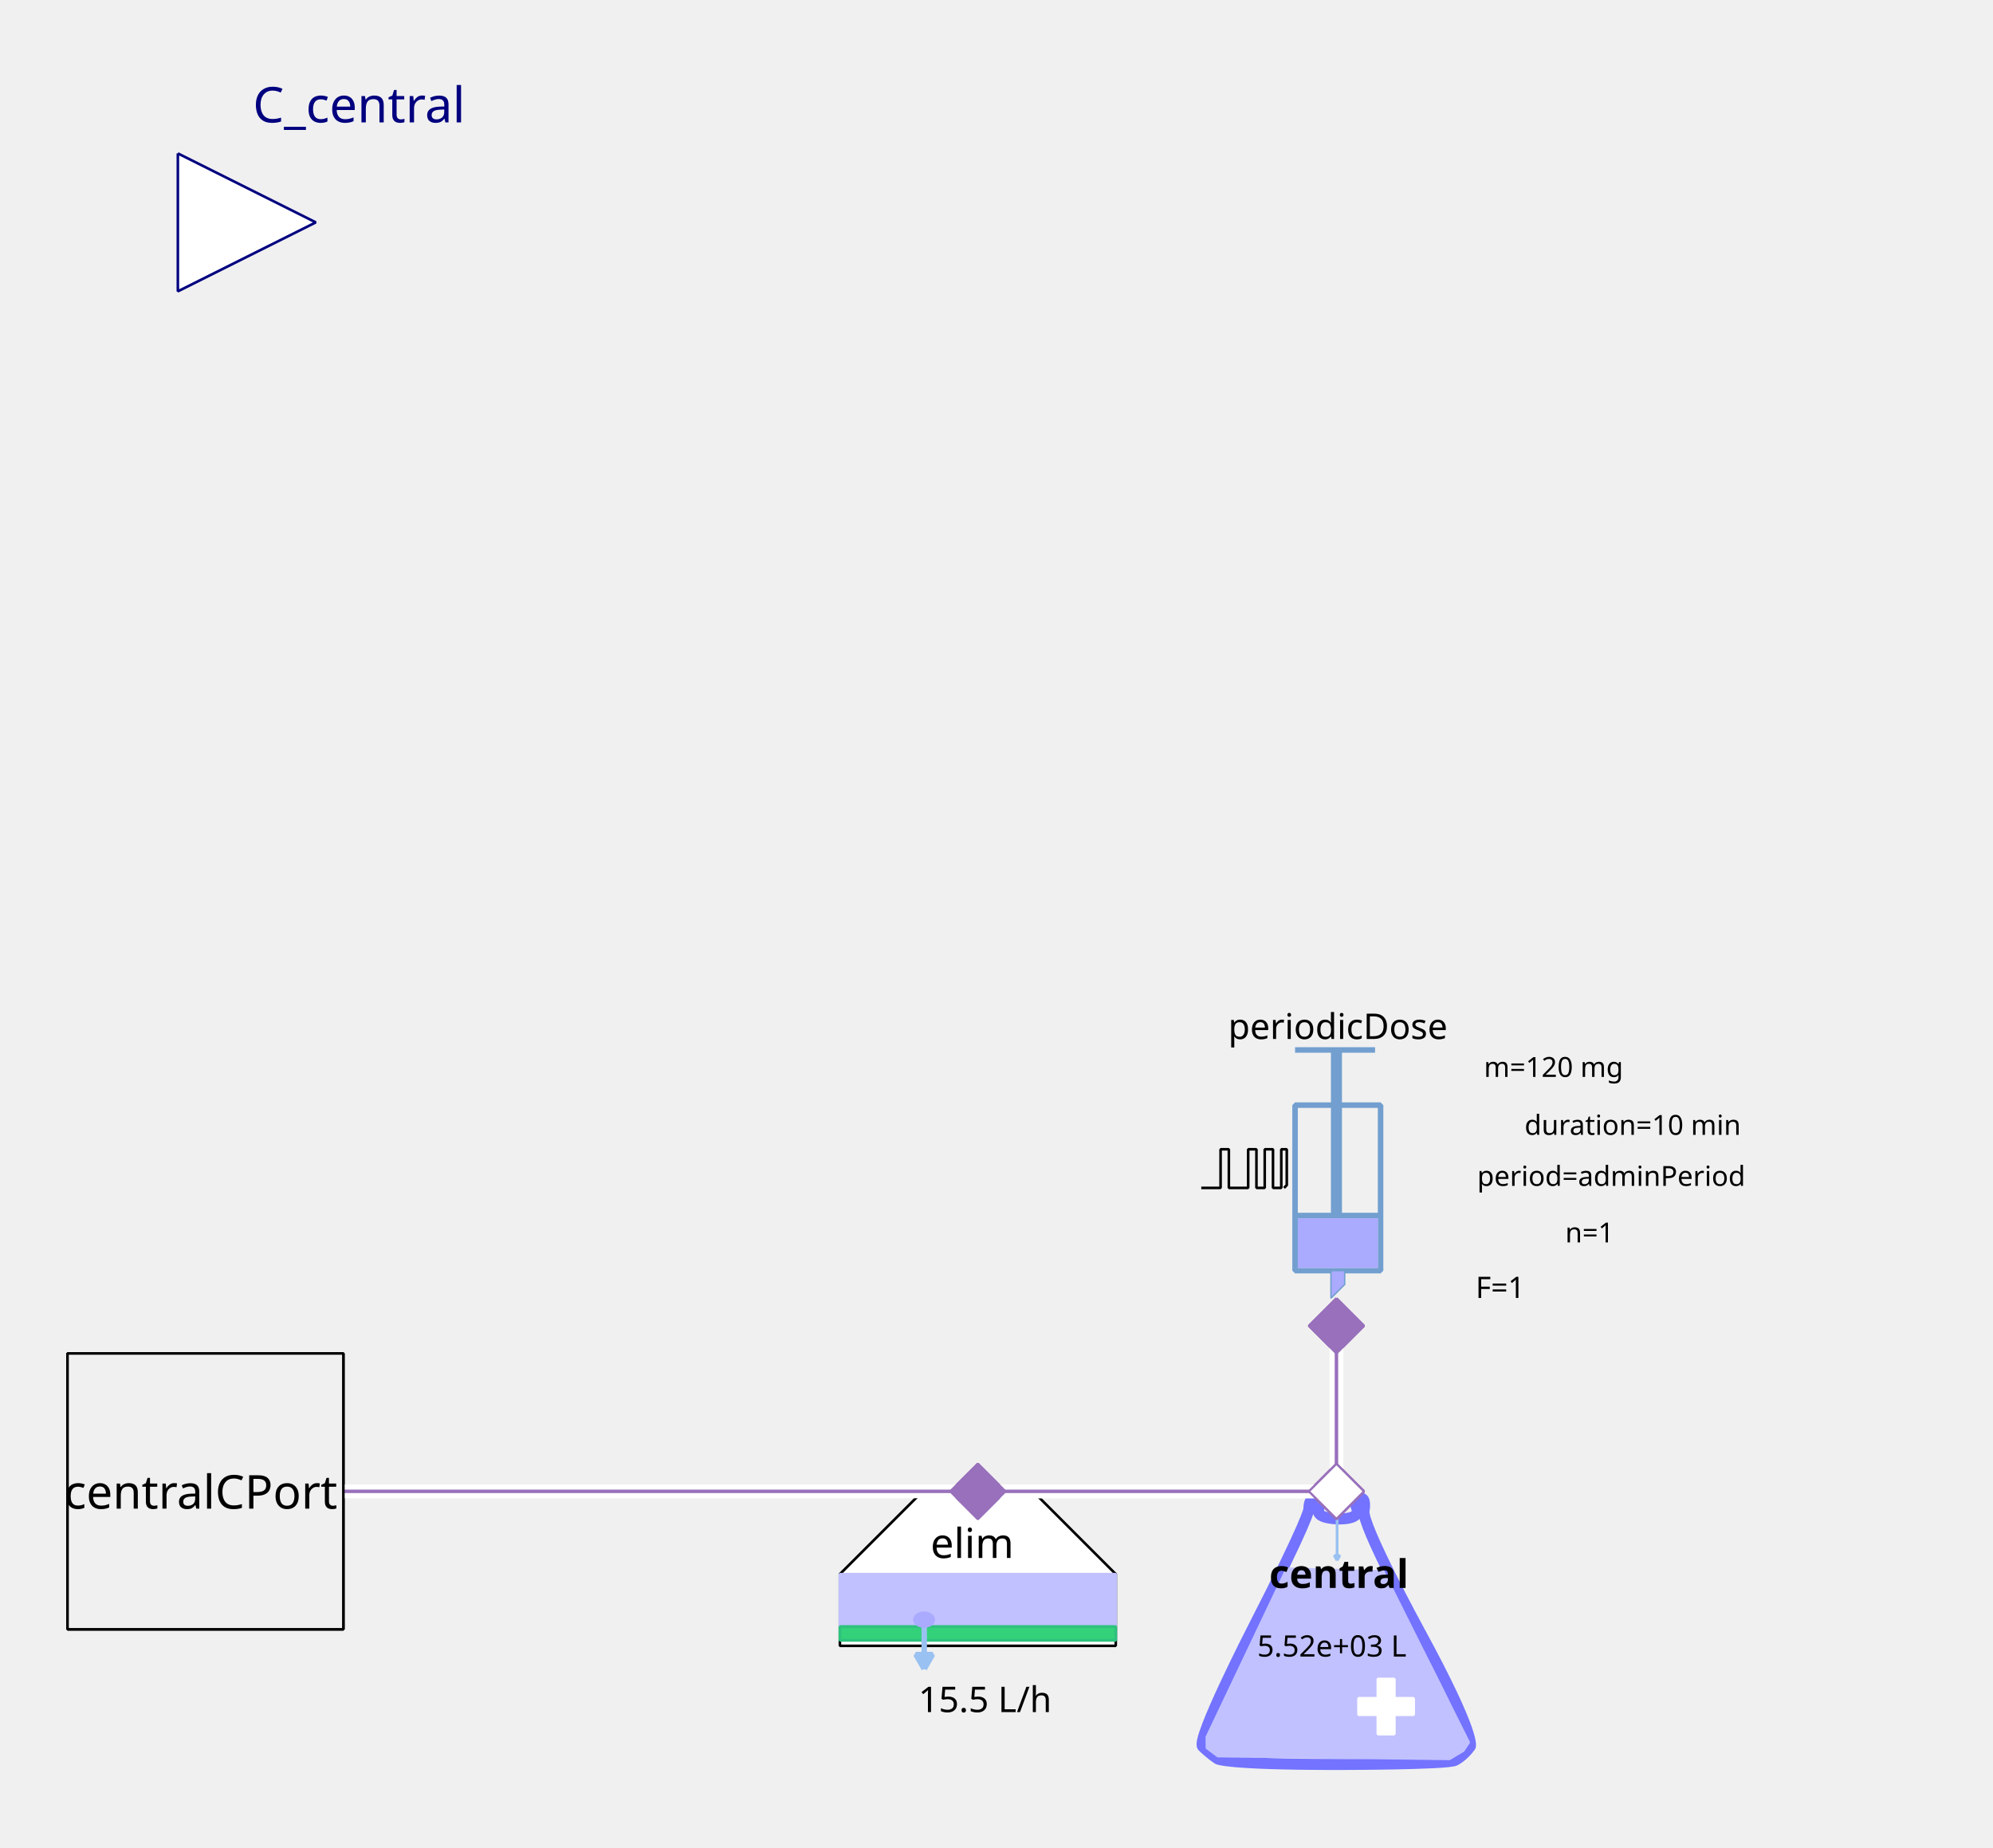
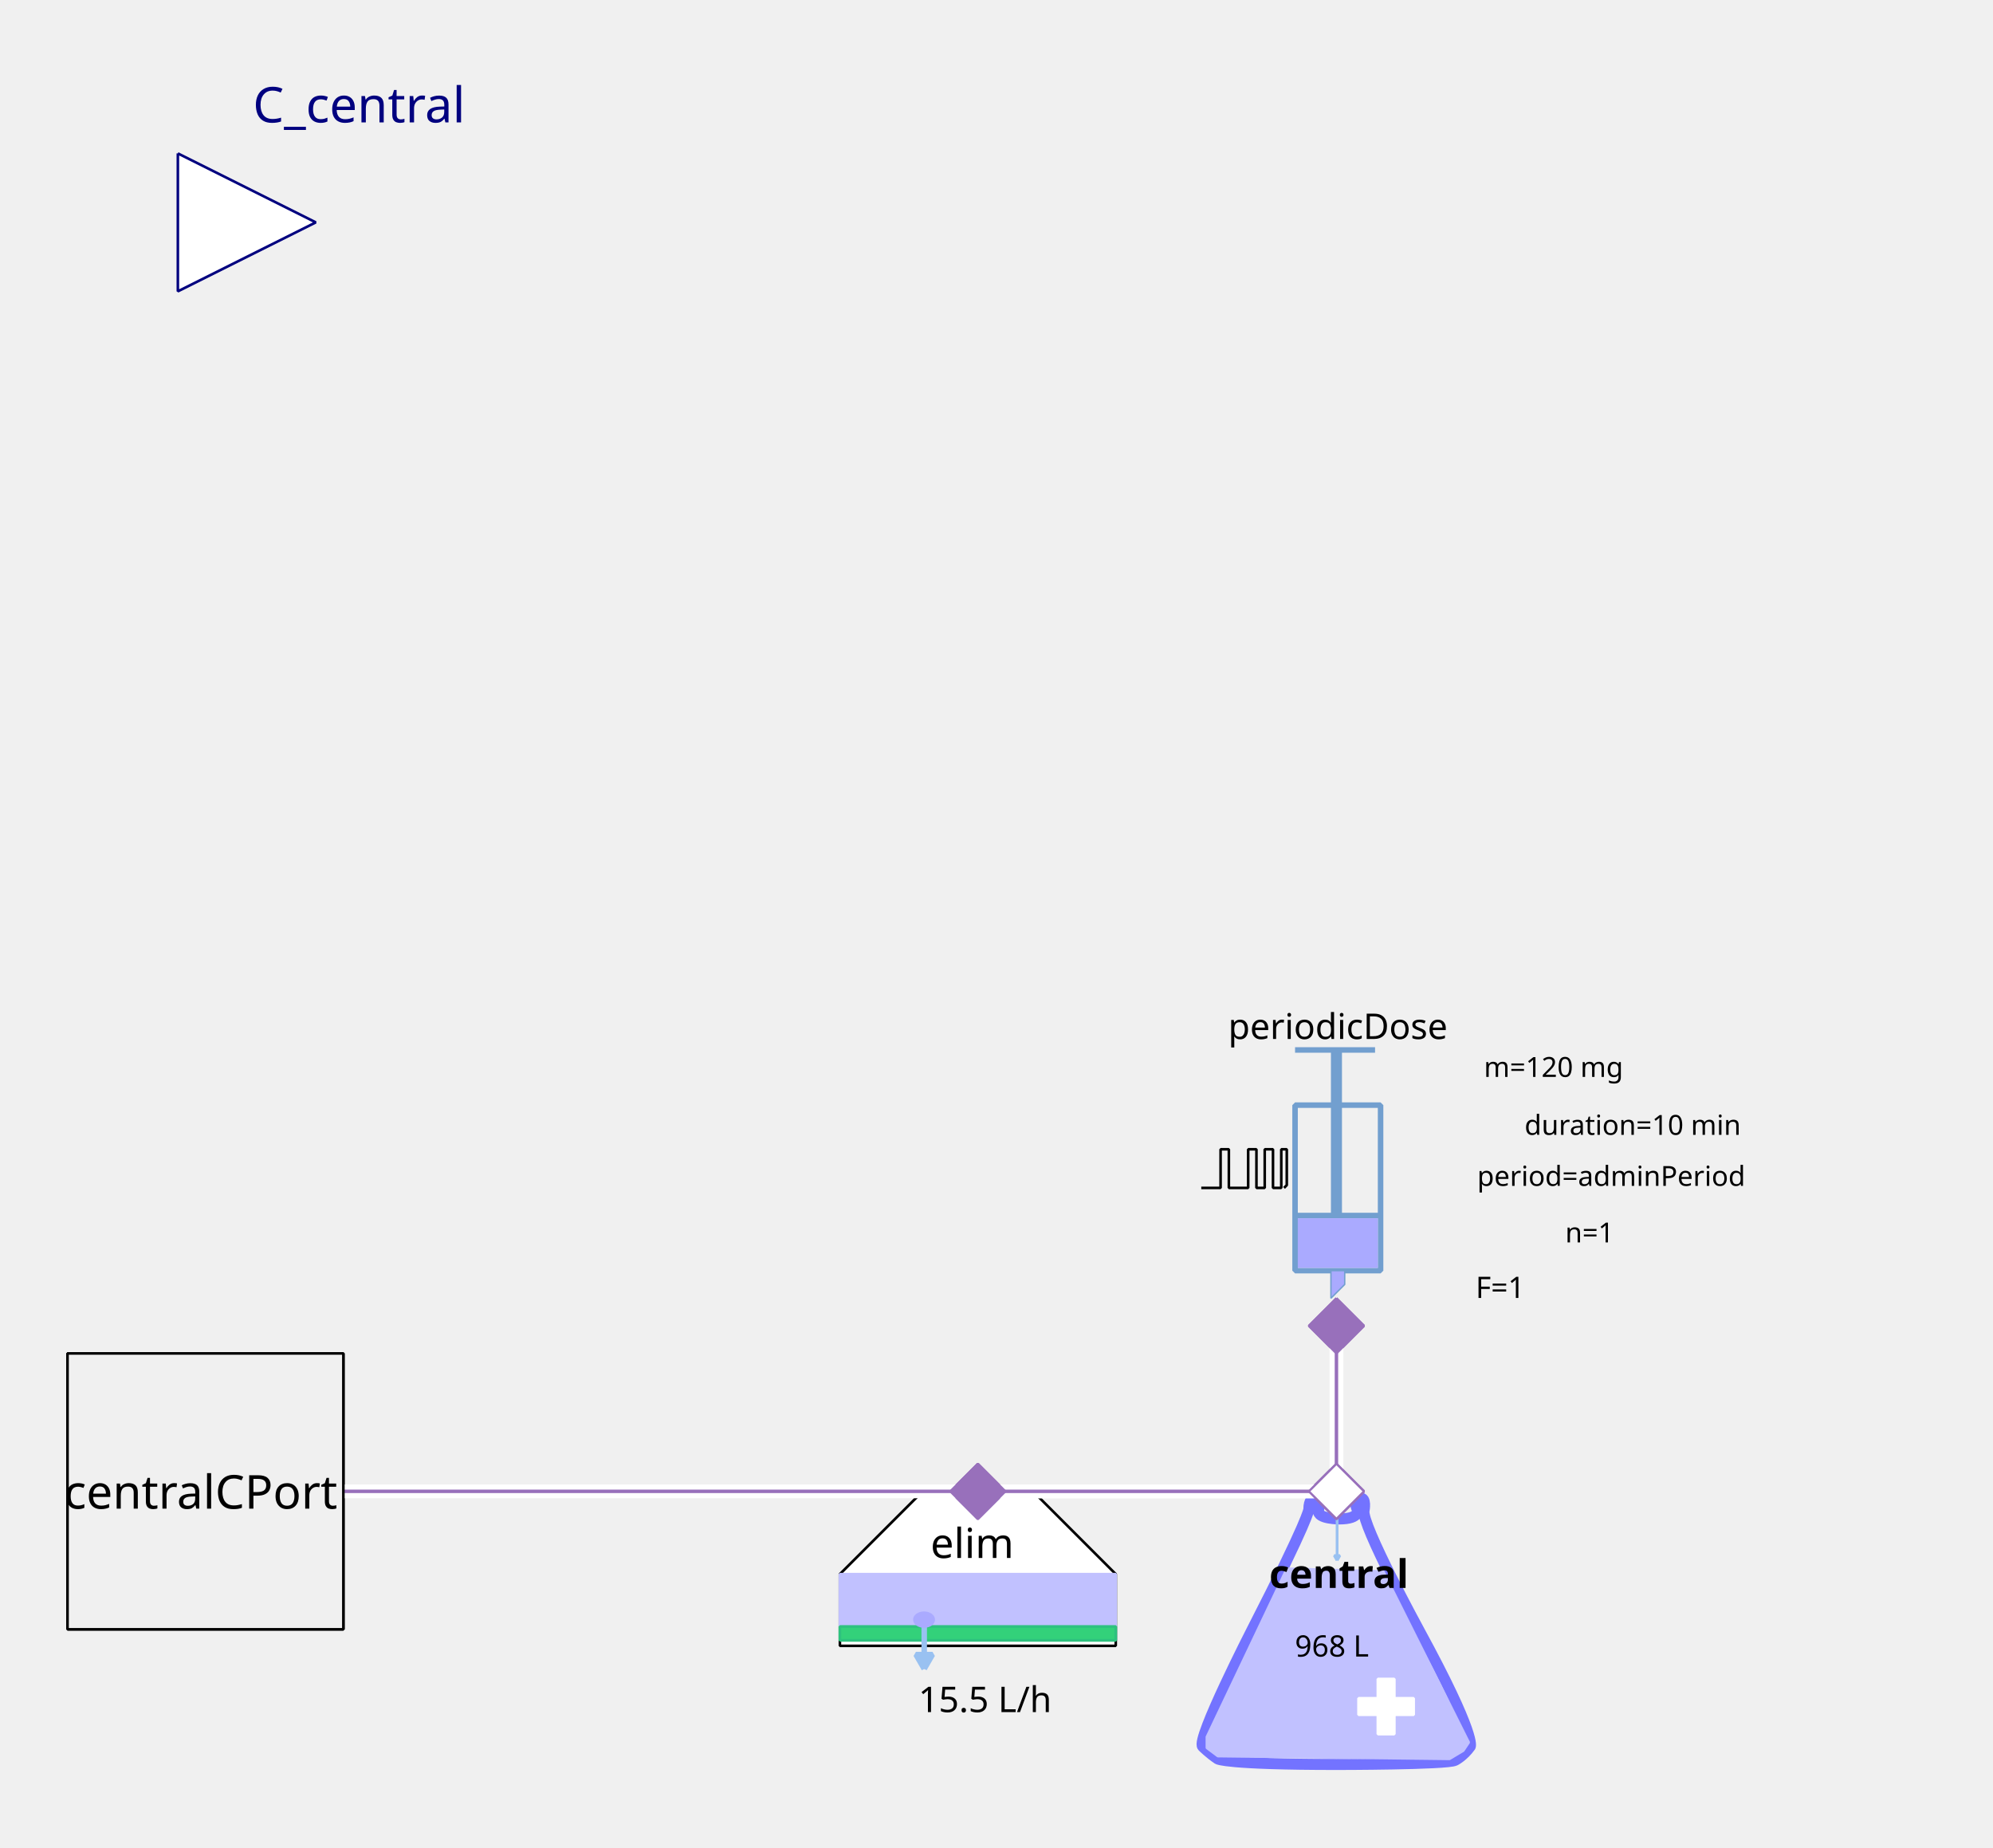
<svg xmlns="http://www.w3.org/2000/svg" width="203.2mm" height="188.383mm" viewBox="0 0 576 534" version="1.2" baseProfile="tiny">
  <defs>
</defs>
  <g fill="none" stroke="black" stroke-width="1" fill-rule="evenodd" stroke-linecap="square" stroke-linejoin="bevel">
    <g fill="none" stroke="#7373ff" stroke-opacity="1" stroke-width="8" stroke-linecap="butt" stroke-linejoin="miter" stroke-miterlimit="1" transform="matrix(0.398625,0,0,-0.398625,385.849,470.862)" font-family="Sans" font-size="10" font-weight="400" font-style="normal">
      <path vector-effect="none" fill-rule="evenodd" d="M-19,87 C-19,87 -19,80 -60,0 C-60,0 -101,-80 -96,-85 C-96,-85 -91,-90 -85,-94 C-85,-94 -79,-98 1,-98 C1,-98 81,-98 87,-95 C87,-95 93,-92 98,-85 C98,-85 103,-78 61,-1 C61,-1 19,76 21,86 C21,86 23,96 18,95 C18,95 13,94 16,87 C16,87 19,80 3,80 C3,80 -13,80 -12,86 C-12,86 -11,92 -12,94 C-12,94 -13,96 -16,95 C-16,95 -19,94 -19,87 " />
    </g>
    <g fill="#c1c1ff" fill-opacity="1" stroke="#c1c1ff" stroke-opacity="1" stroke-width="1.75" stroke-linecap="butt" stroke-linejoin="miter" stroke-miterlimit="1" transform="matrix(0.398625,0,0,-0.398625,385.849,481.227)" font-family="Sans" font-size="10" font-weight="400" font-style="normal">
      <path vector-effect="none" fill-rule="evenodd" d="M-35,70 L-93,-52 L-93,-60 L-85,-66 L83,-68 L93,-62 L97,-56 L35,68 L-35,70" />
    </g>
    <g fill="#ffffff" fill-opacity="1" stroke="#ffffff" stroke-opacity="1" stroke-width="1" stroke-linecap="butt" stroke-linejoin="miter" stroke-miterlimit="1" transform="matrix(0.398625,0,0,0.398625,400.598,493.185)" font-family="Sans" font-size="10" font-weight="400" font-style="normal">
      <rect vector-effect="non-scaling-stroke" x="-6" y="-20" width="12" height="40" />
    </g>
    <g fill="#ffffff" fill-opacity="1" stroke="#ffffff" stroke-opacity="1" stroke-width="1" stroke-linecap="butt" stroke-linejoin="miter" stroke-miterlimit="1" transform="matrix(0,0.398625,-0.398625,0,400.598,493.185)" font-family="Sans" font-size="10" font-weight="400" font-style="normal">
      <rect vector-effect="non-scaling-stroke" x="-6" y="-20" width="12" height="40" />
    </g>
    <g fill="none" stroke="#99c1f1" stroke-opacity="1" stroke-width="2" stroke-linecap="butt" stroke-linejoin="miter" stroke-miterlimit="1" transform="matrix(0.398625,0,0,-0.398625,386.435,444.565)" font-family="Sans" font-size="10" font-weight="400" font-style="normal">
      <path vector-effect="none" fill-rule="evenodd" d="M0,16 L0,-16" />
    </g>
    <g fill="#99c1f1" fill-opacity="1" stroke="#99c1f1" stroke-opacity="1" stroke-width="2" stroke-linecap="butt" stroke-linejoin="miter" stroke-miterlimit="1" transform="matrix(0.398625,0,0,-0.398625,386.435,444.565)" font-family="Sans" font-size="10" font-weight="400" font-style="normal">
      <path vector-effect="none" fill-rule="evenodd" d="M0,-16 L2,-12.536 L-2,-12.536 L0,-16" />
    </g>
    <g fill="none" stroke="#000000" stroke-opacity="1" stroke-width="1" stroke-linecap="butt" stroke-linejoin="miter" stroke-miterlimit="1" transform="matrix(1,0,0,1,386.248,454.917)" font-family="Noto Sans" font-size="11.389" font-weight="700" font-style="normal">
      <text fill="#000000" fill-opacity="1" stroke="none" xml:space="preserve" x="-19.438" y="4" font-family="Noto Sans" font-size="11.389" font-weight="700" font-style="normal">central</text>
    </g>
    <g fill="none" stroke="#000000" stroke-opacity="1" stroke-width="1" stroke-linecap="butt" stroke-linejoin="miter" stroke-miterlimit="1" transform="matrix(1,0,0,1,385.849,475.247)" font-family="Noto Sans" font-size="8.542" font-weight="400" font-style="normal">
-       <text fill="#000000" fill-opacity="1" stroke="none" xml:space="preserve" x="-0.918" y="3.5" font-family="Noto Sans" font-size="8.542" font-weight="400" font-style="normal" text-anchor="middle">5.52e+03 L</text>
+       <text fill="#000000" fill-opacity="1" stroke="none" xml:space="preserve" x="-0.918" y="3.5" font-family="Noto Sans" font-size="8.542" font-weight="400" font-style="normal" text-anchor="middle">968 L</text>
    </g>
    <g fill="#ffffff" fill-opacity="1" stroke="#9870bb" stroke-opacity="1" stroke-width="8" stroke-linecap="butt" stroke-linejoin="miter" stroke-miterlimit="1" transform="matrix(0.079725,0,0,-0.079725,386.248,431)" font-family="Sans" font-size="10" font-weight="400" font-style="normal">
      <path vector-effect="none" fill-rule="evenodd" d="M-100,0 L0,100 L100,0 L0,-100 L-100,0" />
    </g>
    <g fill="#ffffff" fill-opacity="1" stroke="#000000" stroke-opacity="1" stroke-width="1" stroke-linecap="butt" stroke-linejoin="miter" stroke-miterlimit="1" transform="matrix(0.398625,0,0,-0.398625,282.605,470.862)" font-family="Sans" font-size="10" font-weight="400" font-style="normal">
      <path vector-effect="non-scaling-stroke" fill-rule="evenodd" d="M-40,100 L40,100 L100,40 L100,-12 L80,-12 L-76,-12 L-100,-12 L-100,40 L-100,40 L-40,100" />
    </g>
    <g fill="none" stroke="#000000" stroke-opacity="1" stroke-width="1" stroke-linecap="butt" stroke-linejoin="miter" stroke-miterlimit="1" transform="matrix(1,0,0,1,281.011,445.749)" font-family="Noto Sans" font-size="11.959" font-weight="400" font-style="normal">
      <text fill="#000000" fill-opacity="1" stroke="none" xml:space="preserve" x="-12.078" y="4.5" font-family="Noto Sans" font-size="11.959" font-weight="400" font-style="normal">elim</text>
    </g>
    <g fill="#c1c1ff" fill-opacity="1" stroke="#c1c1ff" stroke-opacity="1" stroke-width="1" stroke-linecap="butt" stroke-linejoin="miter" stroke-miterlimit="1" transform="matrix(0.398625,0,0,0.398625,282.605,462.491)" font-family="Sans" font-size="10" font-weight="400" font-style="normal">
      <rect vector-effect="non-scaling-stroke" x="-100" y="-19" width="200" height="38" />
    </g>
    <g fill="#33d17a" fill-opacity="1" stroke="#2ec27e" stroke-opacity="1" stroke-width="2" stroke-linecap="butt" stroke-linejoin="miter" stroke-miterlimit="1" transform="matrix(0.398625,0,0,0.398625,282.605,472.058)" font-family="Sans" font-size="10" font-weight="400" font-style="normal">
      <rect x="-100" y="-5" width="200" height="10" />
    </g>
    <g fill="none" stroke="#99c1f1" stroke-opacity="1" stroke-width="4" stroke-linecap="butt" stroke-linejoin="miter" stroke-miterlimit="1" transform="matrix(0.398625,0,0,-0.398625,267.108,475.933)" font-family="Sans" font-size="10" font-weight="400" font-style="normal">
      <path vector-effect="none" fill-rule="evenodd" d="M0,16 L0,-16" />
    </g>
    <g fill="#99c1f1" fill-opacity="1" stroke="#99c1f1" stroke-opacity="1" stroke-width="4" stroke-linecap="butt" stroke-linejoin="miter" stroke-miterlimit="1" transform="matrix(0.398625,0,0,-0.398625,267.108,475.933)" font-family="Sans" font-size="10" font-weight="400" font-style="normal">
      <path vector-effect="none" fill-rule="evenodd" d="M0,-16 L6,-5.608 L-6,-5.608 L0,-16" />
    </g>
    <g fill="#aaaaff" fill-opacity="1" stroke="#aaaaff" stroke-opacity="1" stroke-width="1" stroke-linecap="butt" stroke-linejoin="miter" stroke-miterlimit="1" transform="matrix(0.398625,0,0,-0.398625,267.059,468.072)" font-family="Sans" font-size="10" font-weight="400" font-style="normal">
      <path vector-effect="non-scaling-stroke" fill-rule="evenodd" d="M7,0 C7,-2.761 3.866,-5 0,-5 C-3.866,-5 -7,-2.761 -7,0 C-7,2.761 -3.866,5 0,5 C3.866,5 7,2.761 7,0 " />
    </g>
    <g fill="none" stroke="#000000" stroke-opacity="1" stroke-width="1" stroke-linecap="butt" stroke-linejoin="miter" stroke-miterlimit="1" transform="matrix(1,0,0,1,283.801,490.794)" font-family="Noto Sans" font-size="10.25" font-weight="400" font-style="normal">
      <text fill="#000000" fill-opacity="1" stroke="none" xml:space="preserve" x="0.893" y="4" font-family="Noto Sans" font-size="10.25" font-weight="400" font-style="normal" text-anchor="middle">15.5 L/h</text>
    </g>
    <g fill="#9870bb" fill-opacity="1" stroke="#9870bb" stroke-opacity="1" stroke-width="8" stroke-linecap="butt" stroke-linejoin="miter" stroke-miterlimit="1" transform="matrix(0.079725,0,0,-0.079725,282.605,431)" font-family="Sans" font-size="10" font-weight="400" font-style="normal">
      <path vector-effect="none" fill-rule="evenodd" d="M-100,0 L0,100 L100,0 L0,-100 L-100,0" />
    </g>
    <g fill="none" stroke="#729fcf" stroke-opacity="1" stroke-width="4" stroke-linecap="butt" stroke-linejoin="miter" stroke-miterlimit="1" transform="matrix(0.398625,0,0,0.398625,379.072,345.694)" font-family="Sans" font-size="10" font-weight="400" font-style="normal">
      <rect x="-12" y="-66" width="62" height="120" />
    </g>
    <g fill="none" stroke="#729fcf" stroke-opacity="1" stroke-width="8" stroke-linecap="butt" stroke-linejoin="miter" stroke-miterlimit="1" transform="matrix(0.398625,0,0,-0.398625,386.248,311.811)" font-family="Sans" font-size="10" font-weight="400" font-style="normal">
      <path vector-effect="none" fill-rule="evenodd" d="M0,21 L0,-99" />
    </g>
    <g fill="none" stroke="#729fcf" stroke-opacity="1" stroke-width="4" stroke-linecap="butt" stroke-linejoin="miter" stroke-miterlimit="1" transform="matrix(0.398625,0,0,-0.398625,385.849,303.44)" font-family="Sans" font-size="10" font-weight="400" font-style="normal">
      <path vector-effect="none" fill-rule="evenodd" d="M-29,0 L29,0" />
    </g>
    <g fill="none" stroke="#729fcf" stroke-opacity="1" stroke-width="4" stroke-linecap="butt" stroke-linejoin="miter" stroke-miterlimit="1" transform="matrix(0.398625,0,0,-0.398625,386.646,351.275)" font-family="Sans" font-size="10" font-weight="400" font-style="normal">
      <path vector-effect="none" fill-rule="evenodd" d="M-31,0 L31,0" />
    </g>
    <g fill="#aaaaff" fill-opacity="1" stroke="none" transform="matrix(0.398625,0,0,0.398625,386.646,359.248)" font-family="Sans" font-size="10" font-weight="400" font-style="normal">
      <rect vector-effect="non-scaling-stroke" x="-29" y="-18" width="58" height="36" />
    </g>
    <g fill="none" stroke="#000000" stroke-opacity="1" stroke-width="1" stroke-linecap="butt" stroke-linejoin="miter" stroke-miterlimit="1" transform="matrix(1,0,0,1,385.849,296.265)" font-family="Noto Sans" font-size="10.25" font-weight="400" font-style="normal">
      <text fill="#000000" fill-opacity="1" stroke="none" xml:space="preserve" x="-30.891" y="4" font-family="Noto Sans" font-size="10.25" font-weight="400" font-style="normal">periodicDose</text>
    </g>
    <g fill="#aaaaff" fill-opacity="1" stroke="#729fcf" stroke-opacity="1" stroke-width="1" stroke-linecap="butt" stroke-linejoin="miter" stroke-miterlimit="1" transform="matrix(0.398625,0,0,-0.398625,385.45,371.206)" font-family="Sans" font-size="10" font-weight="400" font-style="normal">
      <path vector-effect="none" fill-rule="evenodd" d="M-2,10 L-2,-10 L8,0 L8,10 L-2,10" />
    </g>
    <g fill="none" stroke="#000000" stroke-opacity="1" stroke-width="1" stroke-linecap="butt" stroke-linejoin="miter" stroke-miterlimit="1" transform="matrix(1,0,0,1,489.491,308.224)" font-family="Noto Sans" font-size="8" font-weight="400" font-style="normal">
      <text fill="#000000" fill-opacity="1" stroke="none" xml:space="preserve" x="-40.495" y="3" font-family="Noto Sans" font-size="8" font-weight="400" font-style="normal" text-anchor="middle">m=120 mg</text>
    </g>
    <g fill="none" stroke="#000000" stroke-opacity="1" stroke-width="1" stroke-linecap="butt" stroke-linejoin="miter" stroke-miterlimit="1" transform="matrix(1,0,0,1,491.086,339.715)" font-family="Noto Sans" font-size="8" font-weight="400" font-style="normal">
      <text fill="#000000" fill-opacity="1" stroke="none" xml:space="preserve" x="-64.172" y="3" font-family="Noto Sans" font-size="8" font-weight="400" font-style="normal">period=adminPeriod</text>
    </g>
    <g fill="none" stroke="#000000" stroke-opacity="1" stroke-width="1" stroke-linecap="butt" stroke-linejoin="miter" stroke-miterlimit="1" transform="matrix(1,0,0,1,489.491,324.966)" font-family="Noto Sans" font-size="8" font-weight="400" font-style="normal">
      <text fill="#000000" fill-opacity="1" stroke="none" xml:space="preserve" x="-17.615" y="3" font-family="Noto Sans" font-size="8" font-weight="400" font-style="normal" text-anchor="middle">duration=10 min</text>
    </g>
    <g fill="none" stroke="#000000" stroke-opacity="1" stroke-width="1" stroke-linecap="butt" stroke-linejoin="miter" stroke-miterlimit="1" transform="matrix(1,0,0,1,490.687,356.059)" font-family="Noto Sans" font-size="8" font-weight="400" font-style="normal">
      <text fill="#000000" fill-opacity="1" stroke="none" xml:space="preserve" x="-31.282" y="3" font-family="Noto Sans" font-size="8" font-weight="400" font-style="normal" text-anchor="middle">n=1</text>
    </g>
    <g fill="none" stroke="#000000" stroke-opacity="1" stroke-width="1" stroke-linecap="butt" stroke-linejoin="miter" stroke-miterlimit="1" transform="matrix(1,0,0,1,475.938,371.605)" font-family="Noto Sans" font-size="8.542" font-weight="400" font-style="normal">
      <text fill="#000000" fill-opacity="1" stroke="none" xml:space="preserve" x="-42.353" y="3.5" font-family="Noto Sans" font-size="8.542" font-weight="400" font-style="normal" text-anchor="middle">F=1</text>
    </g>
    <g fill="none" stroke="#000000" stroke-opacity="1" stroke-width="1" stroke-linecap="butt" stroke-linejoin="miter" stroke-miterlimit="1" transform="matrix(0.398625,0,0,-0.398625,359.54,337.804)" font-family="Sans" font-size="10" font-weight="400" font-style="normal">
      <path vector-effect="non-scaling-stroke" fill-rule="evenodd" d="M-31,-13.793 L-17,-13.793 L-17,14.207 L-11,14.207 L-11,-13.793 L3,-13.793 L3,14.207 L9,14.207 L9,-13.793 L15,-13.793 L15,14.207 L21,14.207 L21,-13.793 L27,-13.793 L27,14.207 L31,14.207 L31,-11.793 L29,-13.793" />
    </g>
    <g fill="#9870bb" fill-opacity="1" stroke="#9870bb" stroke-opacity="1" stroke-width="8" stroke-linecap="butt" stroke-linejoin="miter" stroke-miterlimit="1" transform="matrix(0,0.079725,0.079725,0,386.248,383.165)" font-family="Sans" font-size="10" font-weight="400" font-style="normal">
      <path vector-effect="none" fill-rule="evenodd" d="M-100,0 L0,100 L100,0 L0,-100 L-100,0" />
    </g>
    <g fill="#ffffff" fill-opacity="1" stroke="#00007f" stroke-opacity="1" stroke-width="1" stroke-linecap="butt" stroke-linejoin="miter" stroke-miterlimit="1" transform="matrix(0.398625,0,0,-0.398625,91.2651,64.2651)" font-family="Sans" font-size="10" font-weight="400" font-style="normal">
      <path vector-effect="non-scaling-stroke" fill-rule="evenodd" d="M-100,50 L0,0 L-100,-50 L-100,50" />
    </g>
    <g fill="none" stroke="#00007f" stroke-opacity="1" stroke-width="1" stroke-linecap="butt" stroke-linejoin="miter" stroke-miterlimit="1" transform="matrix(1,0,0,1,91.2651,-3.50115)" font-family="Noto Sans" font-size="14.237" font-weight="400" font-style="normal">
      <text fill="#00007f" fill-opacity="1" stroke="none" xml:space="preserve" x="-18.188" y="38.875" font-family="Noto Sans" font-size="14.237" font-weight="400" font-style="normal">C_central</text>
    </g>
    <g fill="#f0f0f0" fill-opacity="1" stroke="#000000" stroke-opacity="1" stroke-width="1" stroke-linecap="butt" stroke-linejoin="miter" stroke-miterlimit="1" transform="matrix(0.398625,0,0,-0.398625,59.3751,431)" font-family="Sans" font-size="10" font-weight="400" font-style="normal">
      <rect vector-effect="non-scaling-stroke" x="-100" y="-100" width="200" height="200" />
    </g>
    <g fill="none" stroke="#000000" stroke-opacity="1" stroke-width="1" stroke-linecap="butt" stroke-linejoin="miter" stroke-miterlimit="1" transform="matrix(1,0,0,1,59.3751,431)" font-family="Noto Sans" font-size="13.513" font-weight="400" font-style="normal">
      <text fill="#000000" fill-opacity="1" stroke="none" xml:space="preserve" x="-40.922" y="5" font-family="Noto Sans" font-size="13.513" font-weight="400" font-style="normal">centralCPort</text>
    </g>
    <g fill="#ffffff" fill-opacity="1" stroke="none" transform="matrix(3.98625,0,0,-3.98625,458,431)" font-family="Sans" font-size="10" font-weight="400" font-style="normal">
      <path vector-effect="none" fill-rule="nonzero" d="M-18,0.5 L-44,0.5 L-44.5,0.5 L-44.5,-0.5 L-44,-0.5 L-18,-0.5 L-17.5,-0.5 L-17.5,0.5 L-18,0.5" />
    </g>
    <g fill="none" stroke="#9870bb" stroke-opacity="1" stroke-width="0.25" stroke-linecap="butt" stroke-linejoin="miter" stroke-miterlimit="1" transform="matrix(3.98625,0,0,-3.98625,458,431)" font-family="Sans" font-size="10" font-weight="400" font-style="normal">
      <path vector-effect="none" fill-rule="evenodd" d="M-18,0 L-44,0" />
    </g>
    <g fill="#9870bb" fill-opacity="1" stroke="#9870bb" stroke-opacity="1" stroke-width="8" stroke-linecap="butt" stroke-linejoin="miter" stroke-miterlimit="1" transform="matrix(0.079725,0,0,-0.079725,282.605,431)" font-family="Sans" font-size="10" font-weight="400" font-style="normal">
      <path vector-effect="none" fill-rule="evenodd" d="M-100,0 L0,100 L100,0 L0,-100 L-100,0" />
    </g>
    <g fill="#ffffff" fill-opacity="1" stroke="#9870bb" stroke-opacity="1" stroke-width="8" stroke-linecap="butt" stroke-linejoin="miter" stroke-miterlimit="1" transform="matrix(0.079725,0,0,-0.079725,386.248,431)" font-family="Sans" font-size="10" font-weight="400" font-style="normal">
      <path vector-effect="none" fill-rule="evenodd" d="M-100,0 L0,100 L100,0 L0,-100 L-100,0" />
    </g>
    <g fill="#ffffff" fill-opacity="1" stroke="none" transform="matrix(3.98625,0,0,-3.98625,458,431)" font-family="Sans" font-size="10" font-weight="400" font-style="normal">
      <path vector-effect="none" fill-rule="nonzero" d="M-18.5,12 L-18.5,0 L-18.5,-0.5 L-17.5,-0.5 L-17.5,0 L-17.5,12 L-17.5,12.5 L-18.5,12.5 L-18.5,12" />
    </g>
    <g fill="none" stroke="#9870bb" stroke-opacity="1" stroke-width="0.25" stroke-linecap="butt" stroke-linejoin="miter" stroke-miterlimit="1" transform="matrix(3.98625,0,0,-3.98625,458,431)" font-family="Sans" font-size="10" font-weight="400" font-style="normal">
      <path vector-effect="none" fill-rule="evenodd" d="M-18,12 L-18,0" />
    </g>
    <g fill="#9870bb" fill-opacity="1" stroke="#9870bb" stroke-opacity="1" stroke-width="8" stroke-linecap="butt" stroke-linejoin="miter" stroke-miterlimit="1" transform="matrix(0,0.079725,0.079725,0,386.248,383.165)" font-family="Sans" font-size="10" font-weight="400" font-style="normal">
      <path vector-effect="none" fill-rule="evenodd" d="M-100,0 L0,100 L100,0 L0,-100 L-100,0" />
    </g>
    <g fill="#ffffff" fill-opacity="1" stroke="#9870bb" stroke-opacity="1" stroke-width="8" stroke-linecap="butt" stroke-linejoin="miter" stroke-miterlimit="1" transform="matrix(0.079725,0,0,-0.079725,386.248,431)" font-family="Sans" font-size="10" font-weight="400" font-style="normal">
      <path vector-effect="none" fill-rule="evenodd" d="M-100,0 L0,100 L100,0 L0,-100 L-100,0" />
    </g>
    <g fill="#ffffff" fill-opacity="1" stroke="none" transform="matrix(3.98625,0,0,-3.98625,458,431)" font-family="Sans" font-size="10" font-weight="400" font-style="normal">
      <path vector-effect="none" fill-rule="nonzero" d="M-18,0.5 L-100,0.5 L-100.5,0.5 L-100.5,-0.5 L-100,-0.5 L-18,-0.5 L-17.5,-0.5 L-17.5,0.5 L-18,0.5" />
    </g>
    <g fill="none" stroke="#9870bb" stroke-opacity="1" stroke-width="0.25" stroke-linecap="butt" stroke-linejoin="miter" stroke-miterlimit="1" transform="matrix(3.98625,0,0,-3.98625,458,431)" font-family="Sans" font-size="10" font-weight="400" font-style="normal">
      <path vector-effect="none" fill-rule="evenodd" d="M-18,0 L-100,0" />
    </g>
    <g fill="#f0f0f0" fill-opacity="1" stroke="#000000" stroke-opacity="1" stroke-width="1" stroke-linecap="butt" stroke-linejoin="miter" stroke-miterlimit="1" transform="matrix(0.398625,0,0,-0.398625,59.3751,431)" font-family="Sans" font-size="10" font-weight="400" font-style="normal">
      <rect vector-effect="non-scaling-stroke" x="-100" y="-100" width="200" height="200" />
    </g>
    <g fill="none" stroke="#000000" stroke-opacity="1" stroke-width="1" stroke-linecap="butt" stroke-linejoin="miter" stroke-miterlimit="1" transform="matrix(1,0,0,1,59.3751,431)" font-family="Noto Sans" font-size="13.513" font-weight="400" font-style="normal">
      <text fill="#000000" fill-opacity="1" stroke="none" xml:space="preserve" x="-40.922" y="5" font-family="Noto Sans" font-size="13.513" font-weight="400" font-style="normal">centralCPort</text>
    </g>
    <g fill="#9870bb" fill-opacity="1" stroke="#9870bb" stroke-opacity="1" stroke-width="8" stroke-linecap="butt" stroke-linejoin="miter" stroke-miterlimit="1" transform="matrix(0.079725,0,0,-0.079725,282.605,431)" font-family="Sans" font-size="10" font-weight="400" font-style="normal">
      <path vector-effect="none" fill-rule="evenodd" d="M-100,0 L0,100 L100,0 L0,-100 L-100,0" />
    </g>
    <g fill="#ffffff" fill-opacity="1" stroke="#9870bb" stroke-opacity="1" stroke-width="8" stroke-linecap="butt" stroke-linejoin="miter" stroke-miterlimit="1" transform="matrix(0.079725,0,0,-0.079725,386.248,431)" font-family="Sans" font-size="10" font-weight="400" font-style="normal">
      <path vector-effect="none" fill-rule="evenodd" d="M-100,0 L0,100 L100,0 L0,-100 L-100,0" />
    </g>
    <g fill="none" stroke="#000000" stroke-opacity="0" stroke-width="2" stroke-linecap="square" stroke-linejoin="bevel" transform="matrix(3.98625,0,0,-3.98625,386.248,470.862)" font-family="Sans" font-size="10" font-weight="400" font-style="normal">
      <polyline fill="none" vector-effect="non-scaling-stroke" points="-1,0 1,0 " />
      <polyline fill="none" vector-effect="non-scaling-stroke" points="0,-1 0,1 " />
    </g>
    <g fill="none" stroke="#000000" stroke-opacity="0" stroke-width="2" stroke-linecap="square" stroke-linejoin="bevel" transform="matrix(3.98625,0,0,-3.98625,282.605,470.862)" font-family="Sans" font-size="10" font-weight="400" font-style="normal">
      <polyline fill="none" vector-effect="non-scaling-stroke" points="-1,0 1,0 " />
      <polyline fill="none" vector-effect="non-scaling-stroke" points="0,-1 0,1 " />
    </g>
    <g fill="none" stroke="#000000" stroke-opacity="0" stroke-width="2" stroke-linecap="square" stroke-linejoin="bevel" transform="matrix(3.98625,0,0,-3.98625,386.248,343.303)" font-family="Sans" font-size="10" font-weight="400" font-style="normal">
      <polyline fill="none" vector-effect="non-scaling-stroke" points="-1,0 1,0 " />
      <polyline fill="none" vector-effect="non-scaling-stroke" points="0,-1 0,1 " />
    </g>
    <g fill="none" stroke="#000000" stroke-opacity="0" stroke-width="2" stroke-linecap="square" stroke-linejoin="bevel" transform="matrix(3.98625,0,0,-3.98625,91.2651,64.2651)" font-family="Sans" font-size="10" font-weight="400" font-style="normal">
      <polyline fill="none" vector-effect="non-scaling-stroke" points="-1,0 1,0 " />
      <polyline fill="none" vector-effect="non-scaling-stroke" points="0,-1 0,1 " />
    </g>
    <g fill="none" stroke="#000000" stroke-opacity="0" stroke-width="2" stroke-linecap="square" stroke-linejoin="bevel" transform="matrix(3.98625,0,0,-3.98625,59.3751,431)" font-family="Sans" font-size="10" font-weight="400" font-style="normal">
      <polyline fill="none" vector-effect="non-scaling-stroke" points="-1,0 1,0 " />
      <polyline fill="none" vector-effect="non-scaling-stroke" points="0,-1 0,1 " />
    </g>
  </g>
</svg>
